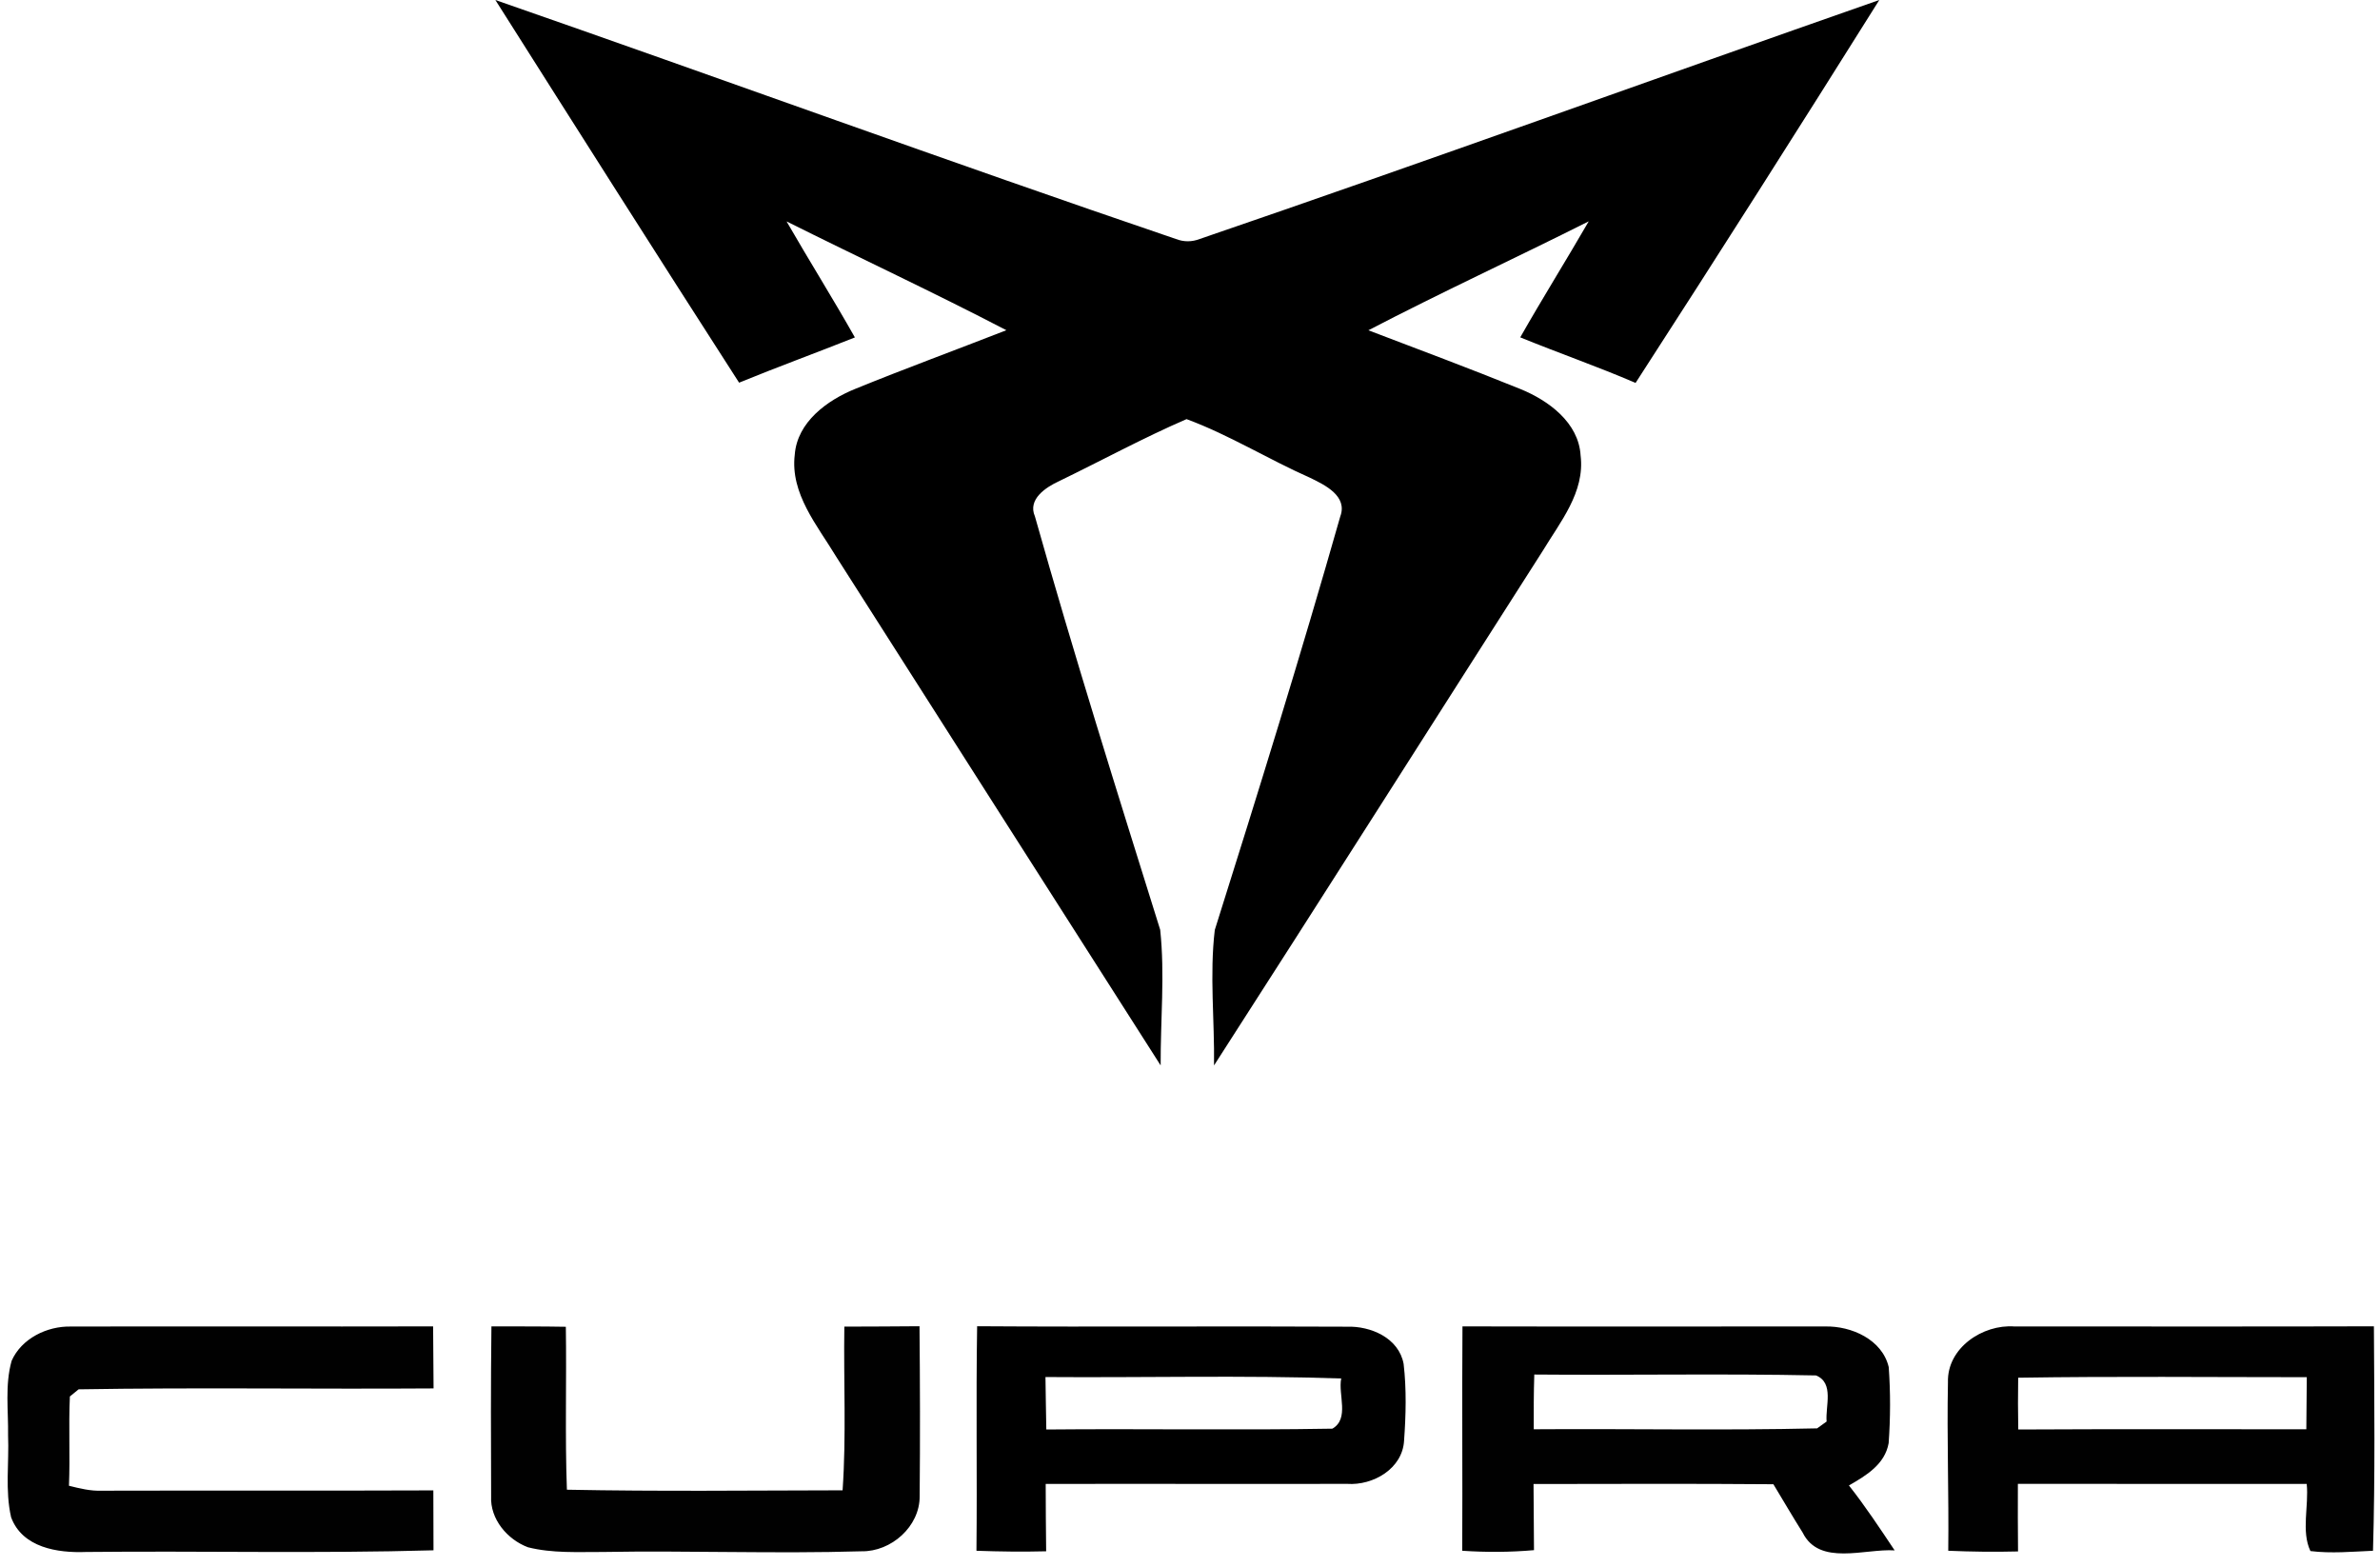
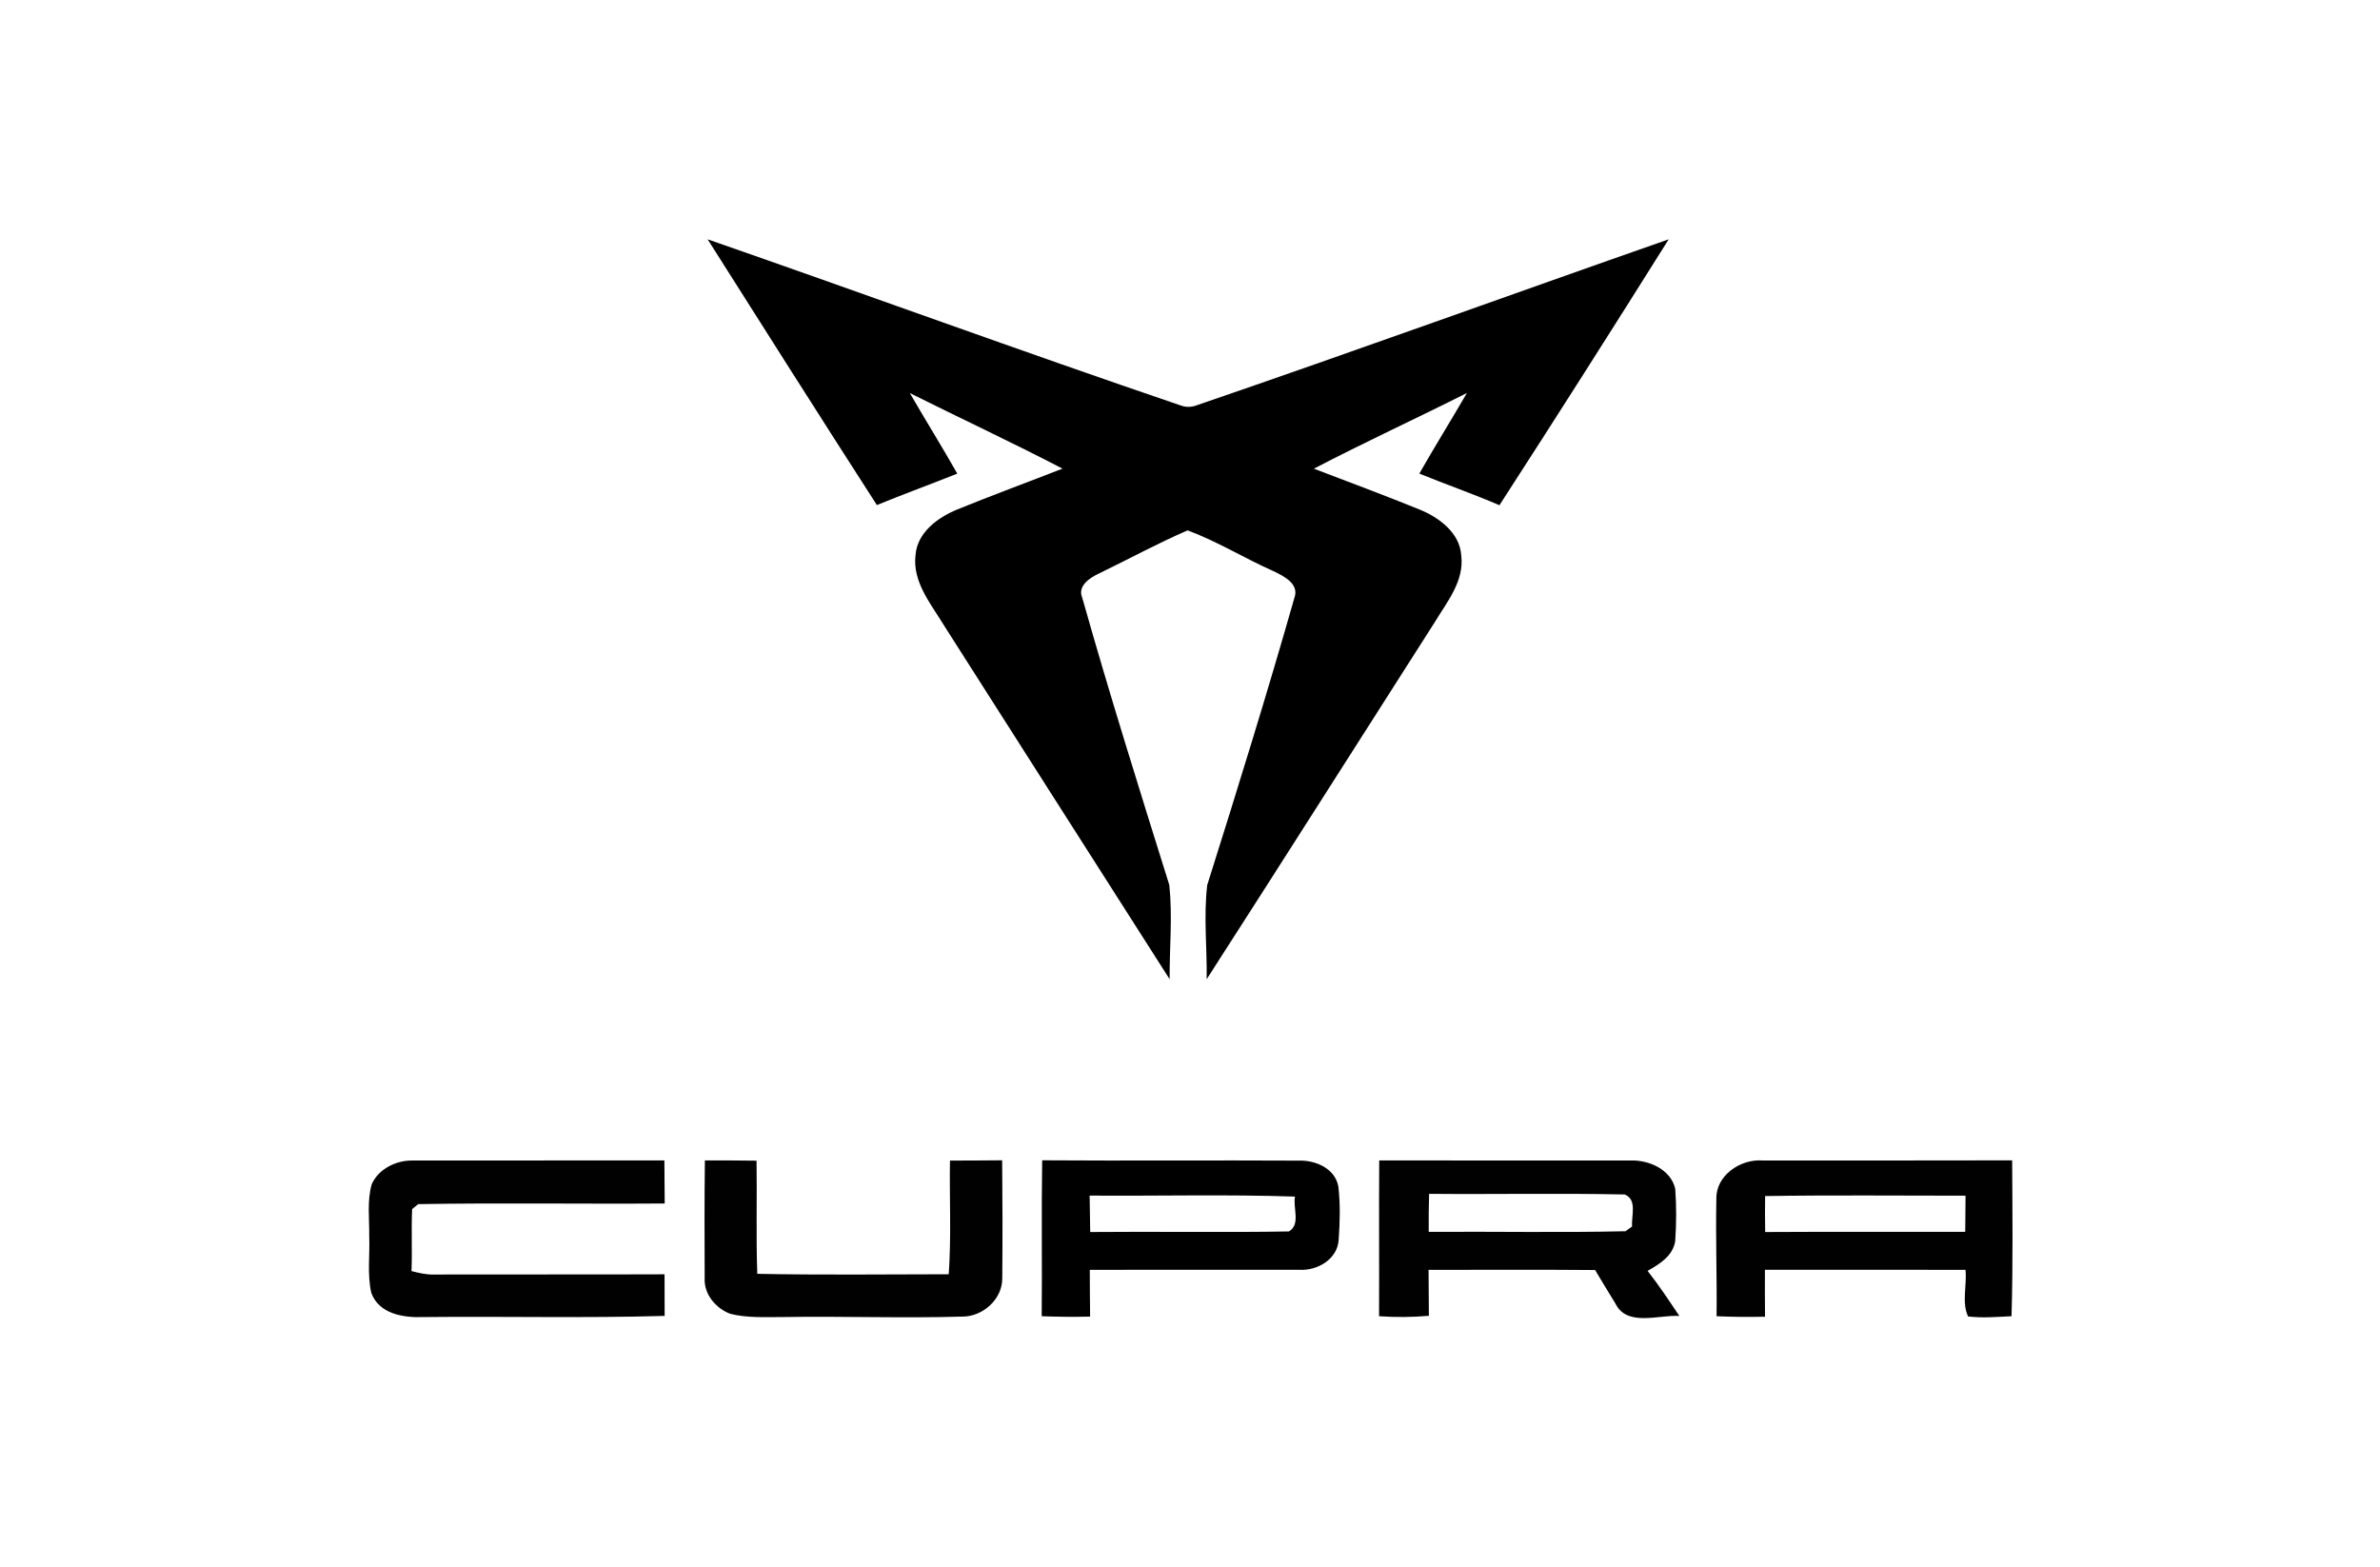
- <svg xmlns="http://www.w3.org/2000/svg" height="206pt" viewBox=".26 .95 312.19 206.3" width="313pt">
+ <svg xmlns="http://www.w3.org/2000/svg" height="206pt" viewBox="-68.422 -44.436 449.554 297.072" width="313pt">
  <path d="m64.87.95c29.9 10.4 59.64 21.28 89.61 31.47 1.06.41 2.11.41 3.17 0 29.92-10.24 59.64-21.03 89.49-31.47-10.59 16.88-21.28 33.7-32.1 50.43-5-2.15-10.15-3.94-15.19-6 2.92-5.14 6.06-10.16 9.02-15.28-9.64 4.85-19.45 9.36-29.02 14.35 6.69 2.55 13.39 5.05 20.03 7.74 3.7 1.51 7.67 4.42 7.92 8.76.59 4.82-2.7 8.76-5.03 12.62-14.42 22.56-28.76 45.18-43.25 67.7.08-5.94-.6-11.94.1-17.84 5.7-18.09 11.33-36.2 16.52-54.44 1.02-2.71-2.01-4.16-3.96-5.11-5.5-2.43-10.65-5.65-16.28-7.73-5.71 2.47-11.19 5.46-16.79 8.17-1.73.8-4.17 2.38-3.18 4.64 5.15 18.25 10.84 36.35 16.5 54.45.63 5.91.03 11.91.06 17.86-14.26-22.32-28.49-44.67-42.73-67-2.48-4.11-6.08-8.31-5.46-13.44.33-4.31 4.28-7.17 7.98-8.67 6.58-2.68 13.26-5.13 19.89-7.72-9.55-4.97-19.32-9.52-28.95-14.33 2.95 5.12 6.09 10.13 9 15.28-5.07 2.02-10.2 3.89-15.25 5.96-10.78-16.75-21.45-33.58-32.1-50.4zm63.36 204.24c.1-9.86-.07-19.71.09-29.57 16.22.11 32.45-.03 48.67.06 3.17-.11 6.87 1.48 7.5 4.9.39 3.35.3 6.75.06 10.1-.2 3.7-4.08 5.94-7.5 5.7-13.23.03-26.46-.02-39.7.01.01 2.96.02 5.91.06 8.87-3.06.08-6.12.04-9.18-.07m9.09-22.88c.04 2.3.06 4.6.11 6.91 12.56-.12 25.12.11 37.68-.11 2.28-1.32.73-4.49 1.16-6.61-12.97-.44-25.97-.09-38.95-.19z" />
  <path d="m1.16 180.17c1.3-2.94 4.67-4.58 7.8-4.51 15.9-.04 31.8.02 47.71-.02.03 2.72.04 5.45.06 8.17-15.58.11-31.18-.14-46.75.12-.29.23-.86.7-1.15.94-.18 3.91.04 7.84-.12 11.76 1.41.35 2.84.71 4.31.65 14.56-.04 29.12.02 43.68-.04.01 2.63.02 5.26.02 7.89-15.25.44-30.52.06-45.77.22-3.74.15-8.38-.57-9.86-4.57-.81-3.54-.25-7.21-.4-10.8.05-3.26-.43-6.62.47-9.81zm63.15 17.84c-.03-7.46-.05-14.92.04-22.37 3.26.01 6.53-.01 9.8.05.11 7.15-.12 14.31.14 21.46 12.1.24 24.21.1 36.31.08.5-7.18.12-14.38.23-21.56 3.3-.02 6.6-.01 9.9-.05.07 7.45.09 14.91.02 22.37.04 4-3.75 7.34-7.66 7.27-11.36.34-22.73-.11-34.1.09-3.28-.01-6.62.19-9.83-.62-2.72-1.02-5-3.71-4.85-6.72zm127.93-22.37c15.93.04 31.86 0 47.79.01 3.44-.07 7.49 1.72 8.35 5.35.24 3.33.23 6.69-.01 10.02-.5 2.8-2.97 4.27-5.23 5.57 2.16 2.74 4.08 5.65 6.02 8.55-3.94-.25-9.92 2.11-12.12-2.35-1.32-2.1-2.57-4.24-3.85-6.36-10.53-.09-21.06-.04-31.59-.03.02 2.9.03 5.8.06 8.71-3.15.28-6.31.29-9.45.08.05-9.85-.04-19.7.03-29.55m9.46 6.34c-.08 2.4-.08 4.81-.07 7.21 12.44-.09 24.89.17 37.32-.12.31-.22.93-.67 1.25-.9-.18-2.02 1.03-5.07-1.39-6.07-12.36-.26-24.74-.01-37.11-.12zm54.48 1.01c-.13-4.51 4.58-7.65 8.76-7.34 15.78-.01 31.56.03 47.34-.02.05 9.85.17 19.71-.12 29.56-2.74.12-5.51.38-8.24.04-1.24-2.59-.19-5.97-.49-8.84-12.68-.01-25.36 0-38.04-.01-.02 2.96 0 5.93.02 8.9-3.07.08-6.13.04-9.19-.09.09-7.4-.19-14.8-.04-22.2m9.25-.59c-.04 2.27-.03 4.54.01 6.82 12.64-.07 25.29-.02 37.94-.03.02-2.29.03-4.57.06-6.86-12.67 0-25.34-.13-38.01.07z" fill="#010101" />
</svg>
